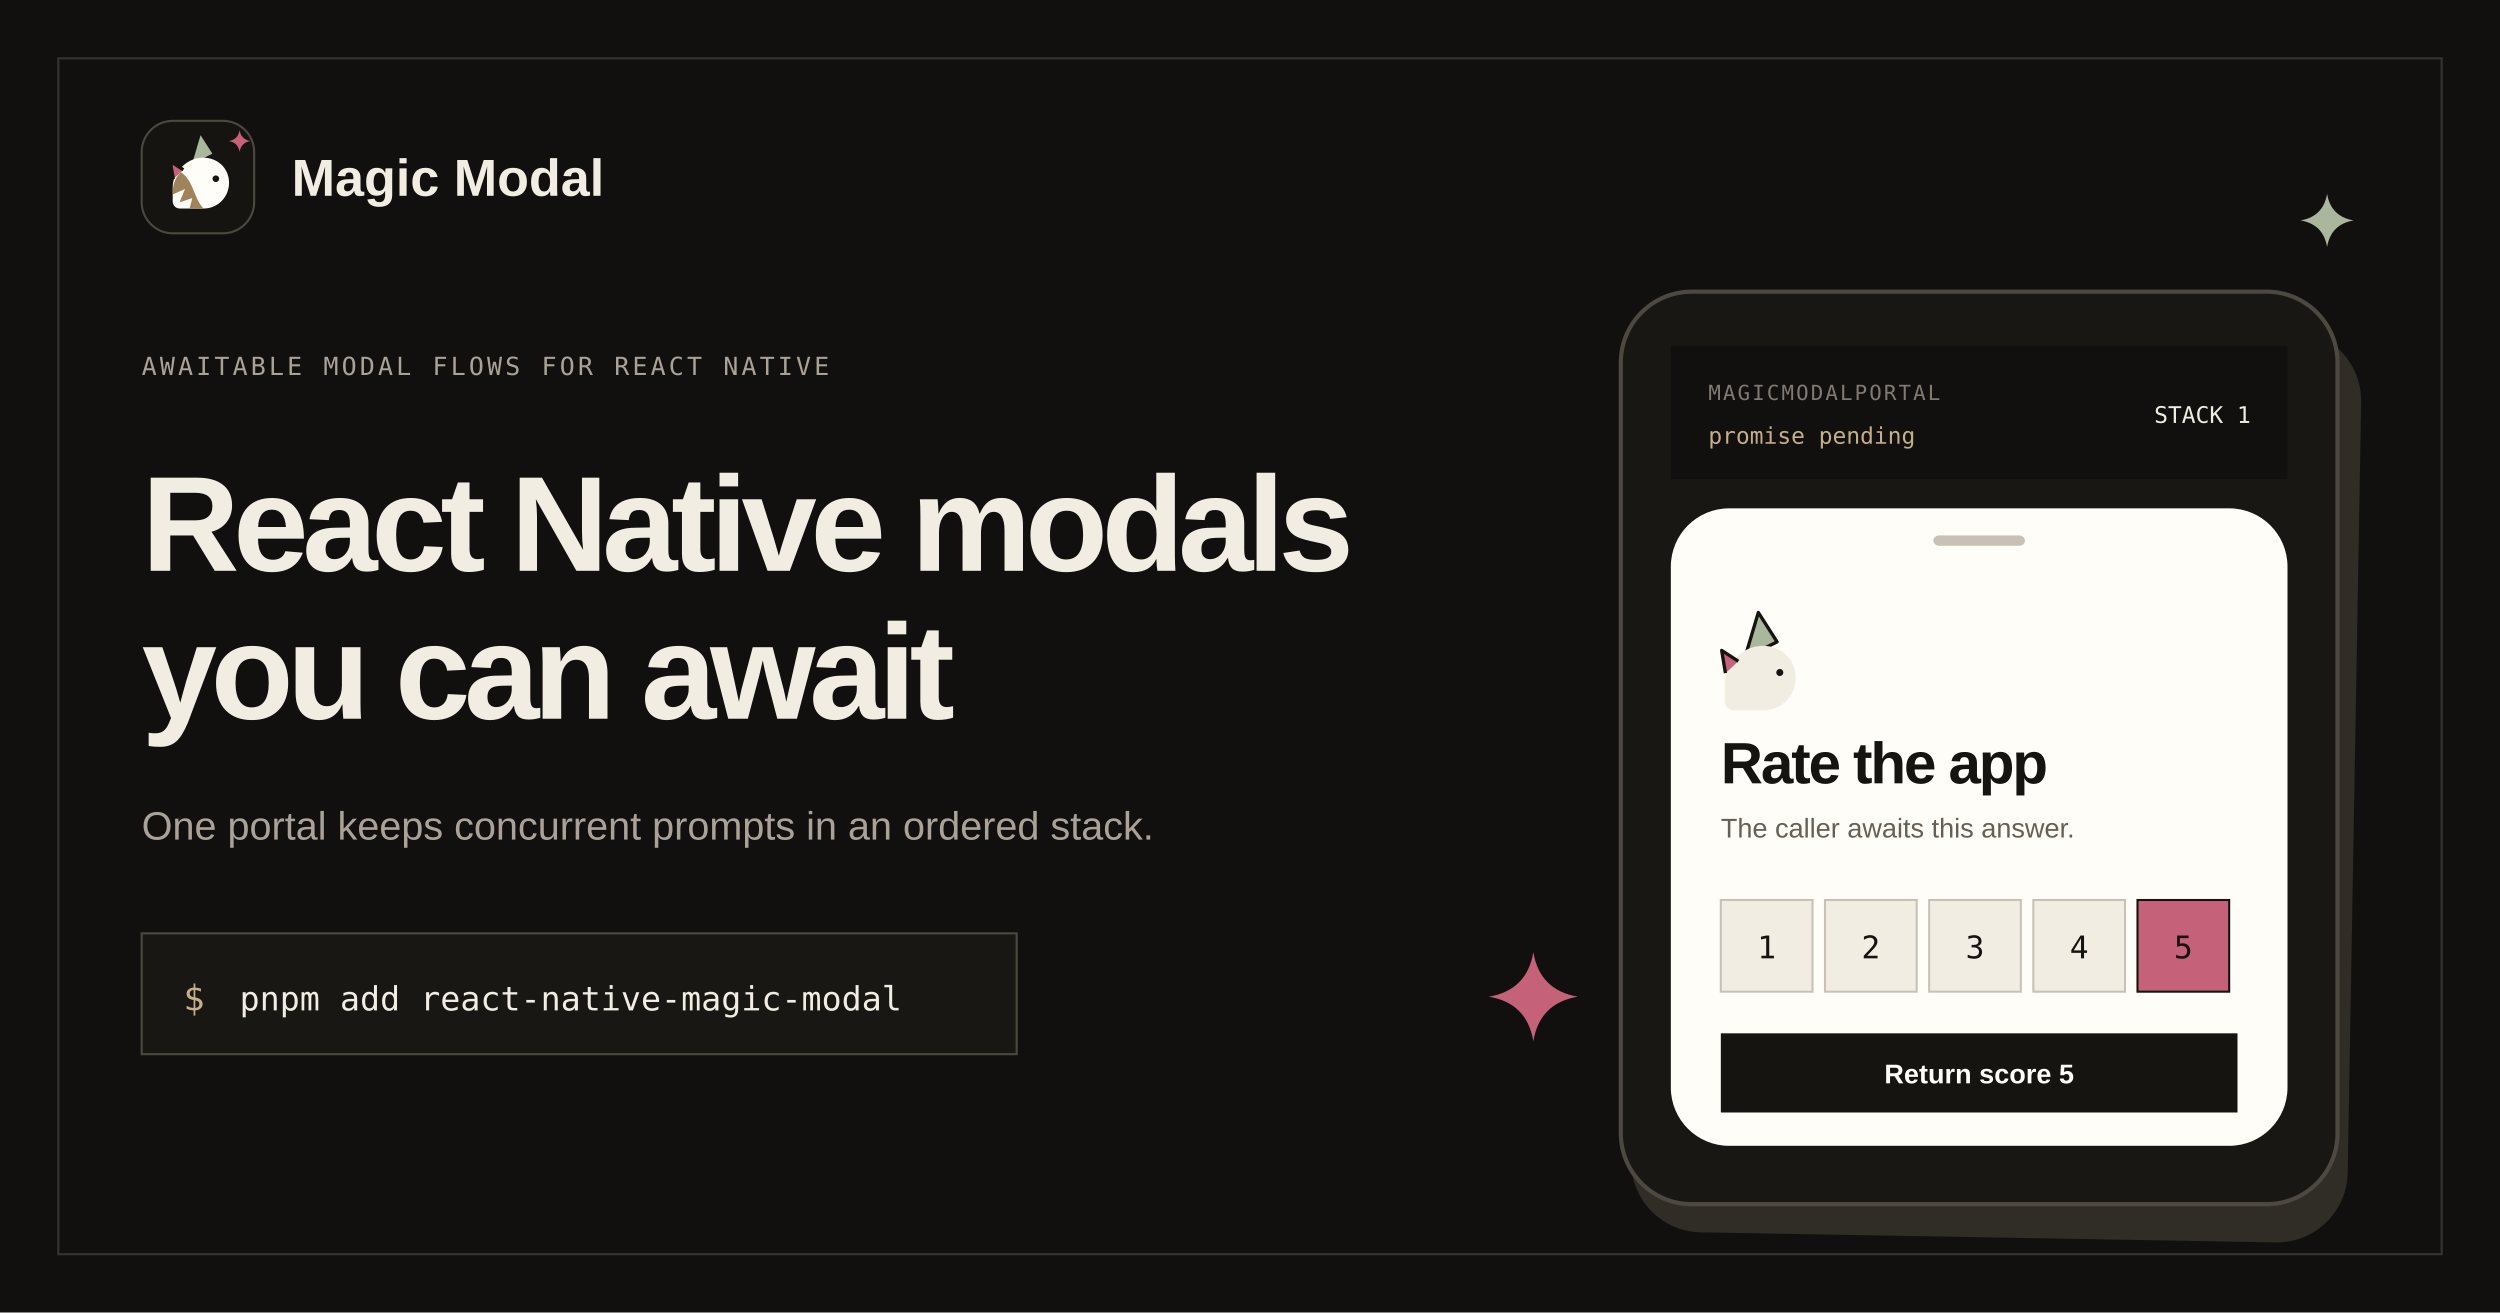
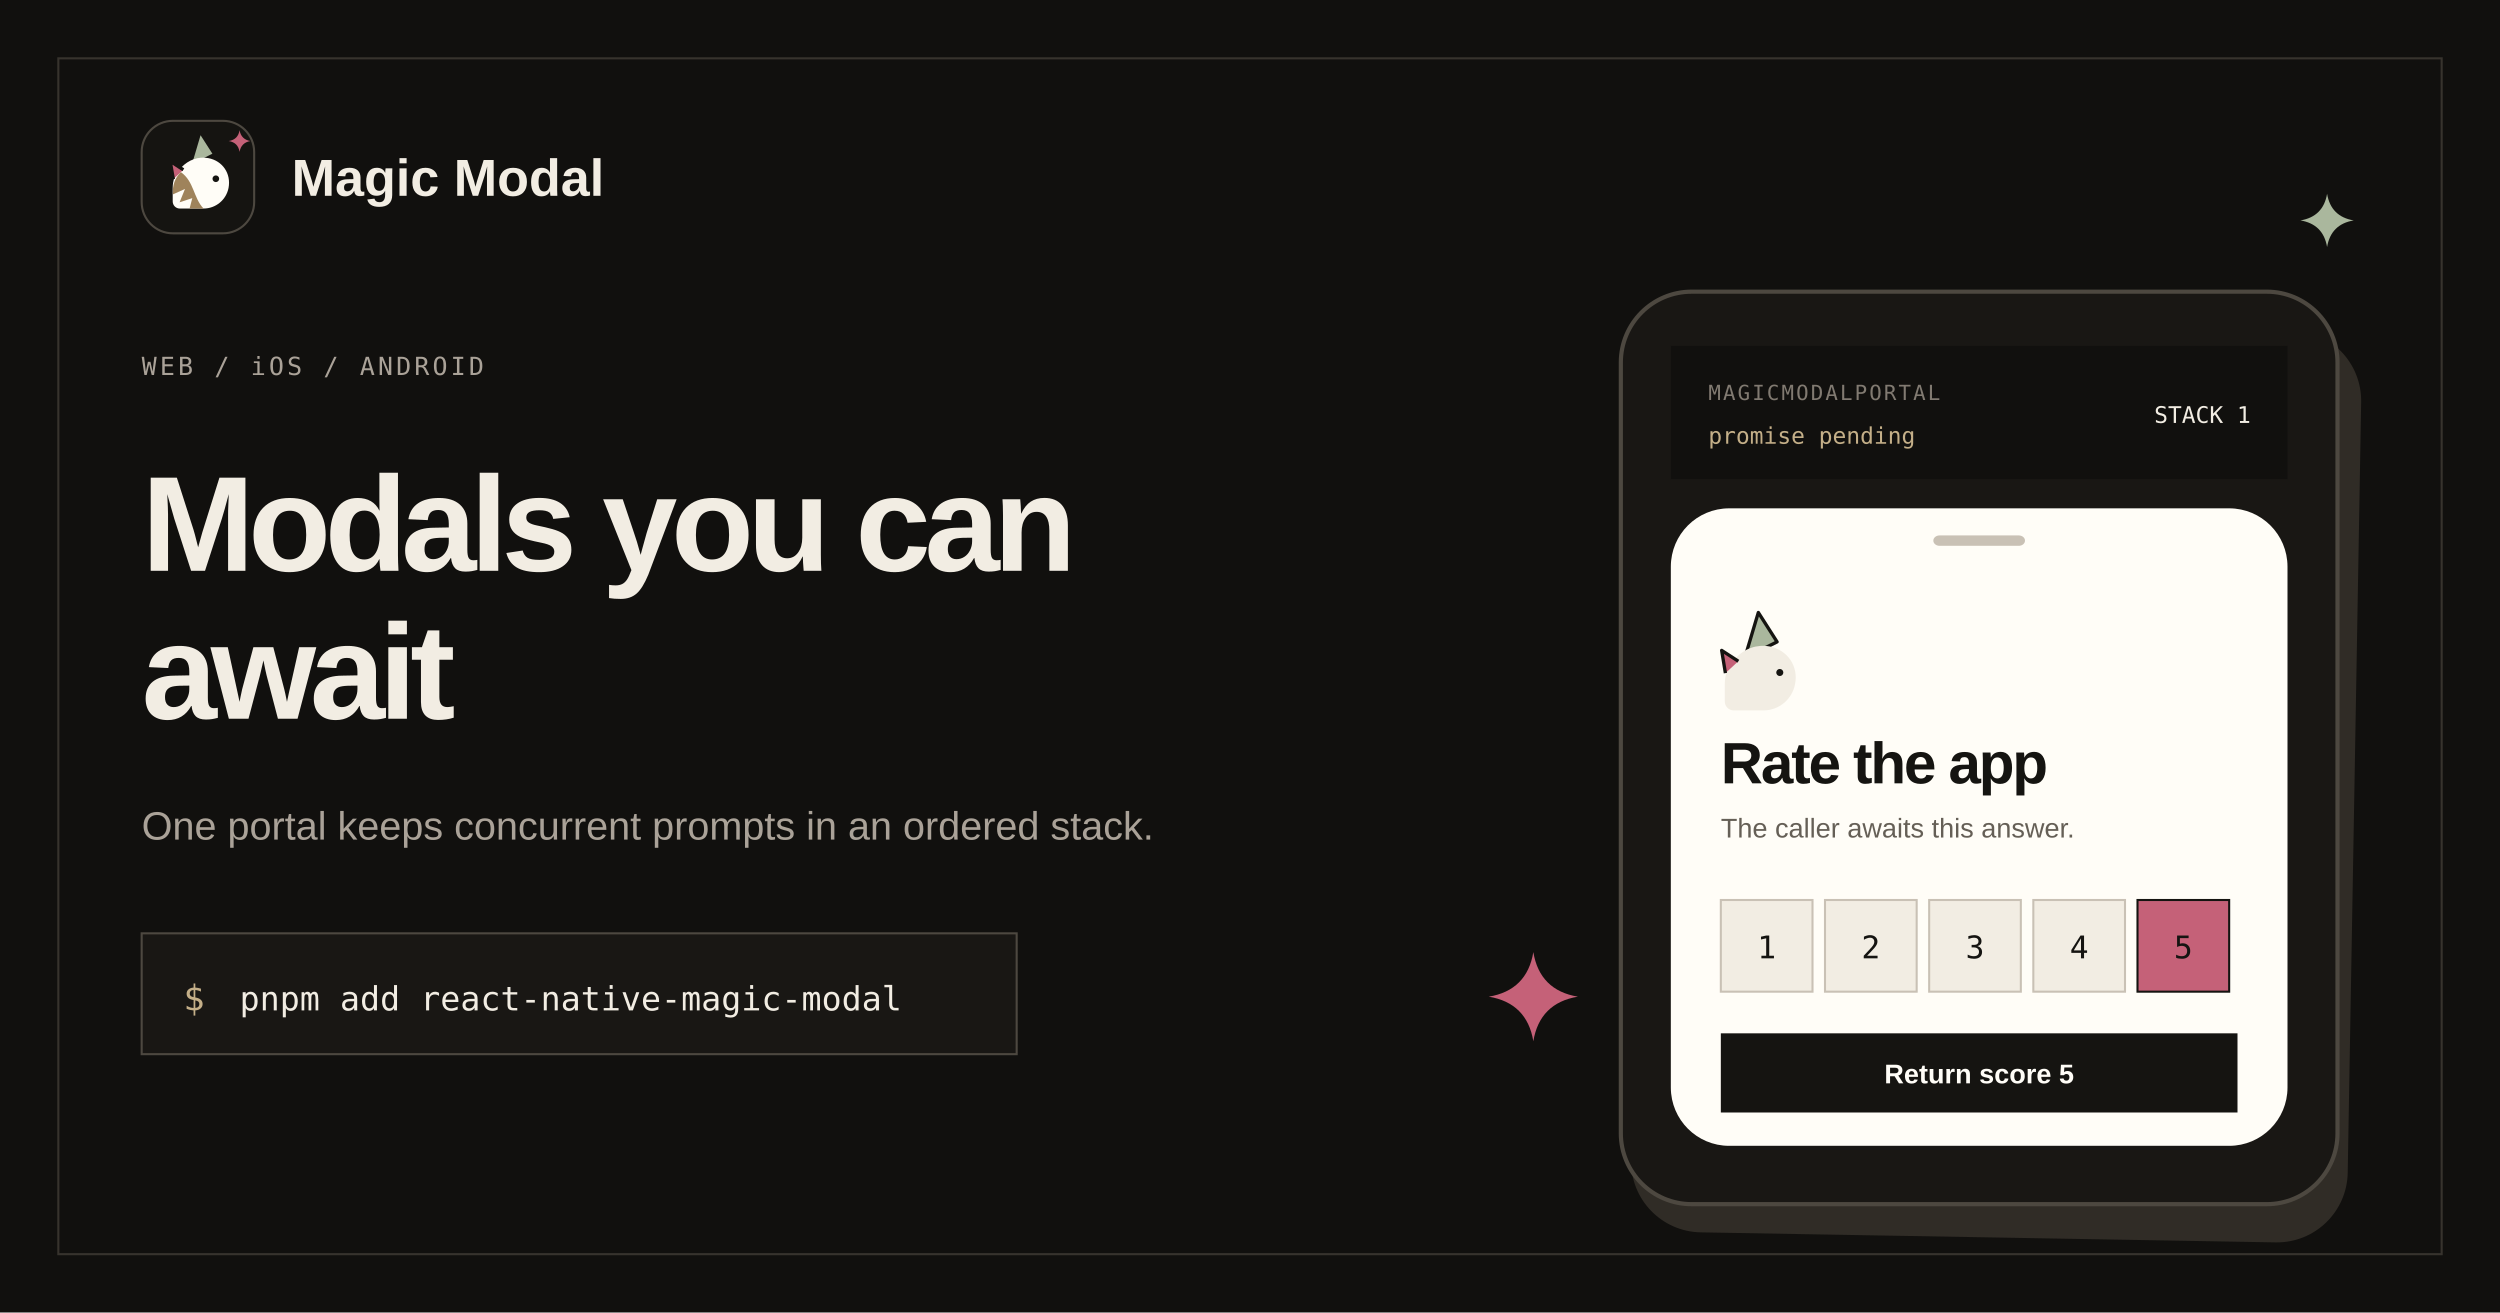
<svg xmlns="http://www.w3.org/2000/svg" viewBox="0 0 1200 630">
  <rect width="1200" height="630" fill="#11100e" />
  <rect x="28" y="28" width="1144" height="574" fill="none" stroke="#37332d" />
  <g transform="translate(68 58)">
    <rect width="54" height="54" rx="15" fill="#151411" stroke="#4d4840" />
    <path d="m28 5-5.1 17.2 12.2-6.1L28 5Z" fill="#aab79d" stroke="#151411" stroke-linejoin="round" stroke-width="1.6" />
    <path d="M19 22.4c3.5-3.7 8.2-5.4 13-4.5 6.9 1.3 11 7.5 9.7 14.3-1.1 5.7-6.1 9.9-12 9.9H18.3a3.4 3.4 0 0 1-3.4-3.4v-6.5c0-3.6 1.1-7.1 4.1-9.8Z" fill="#fffdf7" />
    <path d="m20 23.5-6.3-4.1 1.5 8.6" fill="#c56178" stroke="#151411" stroke-linejoin="round" stroke-width="1.6" />
    <path d="M18.8 24.6c-2.8 2.8-4.1 6.3-3.8 10.7l5.8-2.6-2.6 6.4 6.1-2-1.3 5h6.7c-4.9-5.1-4.5-13-10.9-17.5Z" fill="#9f835b" />
    <circle cx="35.6" cy="27.8" r="1.6" fill="#151411" />
    <path d="M47 4.5c.5 3 2.3 4.7 5.2 5.2-2.9.5-4.7 2.2-5.2 5.2-.5-3-2.2-4.7-5.2-5.2 3-.5 4.7-2.2 5.2-5.2Z" fill="#c56178" />
    <text x="72" y="36" fill="#f2ede3" font-family="Arial,sans-serif" font-size="25" font-weight="700">Magic Modal</text>
  </g>
  <g transform="translate(68 180)">
-     <text fill="#aaa298" font-family="monospace" font-size="12" letter-spacing="1.5">AWAITABLE MODAL FLOWS FOR REACT NATIVE</text>
-     <text y="94" fill="#f2ede3" font-family="Arial,sans-serif" font-size="65" font-weight="700" letter-spacing="-3">React Native modals</text>
-     <text y="165" fill="#f2ede3" font-family="Arial,sans-serif" font-size="65" font-weight="700" letter-spacing="-3">you can await</text>
+     <text fill="#aaa298" font-family="monospace" font-size="12" letter-spacing="1.5">WEB / iOS / ANDROID</text>
+     <text y="94" fill="#f2ede3" font-family="Arial,sans-serif" font-size="65" font-weight="700" letter-spacing="-3">Modals you can</text>
+     <text y="165" fill="#f2ede3" font-family="Arial,sans-serif" font-size="65" font-weight="700" letter-spacing="-3">await</text>
    <text y="223" fill="#aaa298" font-family="Arial,sans-serif" font-size="19">One portal keeps concurrent prompts in an ordered stack.</text>
    <g transform="translate(0 268)">
      <rect width="420" height="58" fill="#191714" stroke="#4d4840" />
      <text x="20" y="37" fill="#c4af88" font-family="monospace" font-size="17">$</text>
      <text x="47" y="37" fill="#f2ede3" font-family="monospace" font-size="16">pnpm add react-native-magic-modal</text>
    </g>
  </g>
  <g transform="translate(720 92)">
    <path d="M397 1c1.2 7.3 5.5 11.6 12.8 12.8-7.3 1.2-11.6 5.5-12.8 12.8-1.2-7.3-5.5-11.6-12.8-12.8C391.5 12.6 395.8 8.3 397 1Z" fill="#aab79d" />
    <path d="M16 365c2 12.2 9.2 19.4 21.4 21.4-12.2 2-19.4 9.2-21.4 21.4-2-12.2-9.2-19.4-21.4-21.4C6.8 384.4 14 377.2 16 365Z" fill="#c56178" />
    <rect x="70" y="61" width="344" height="438" rx="34" fill="#302c26" transform="rotate(1 70 61)" />
    <rect x="58" y="48" width="344" height="438" rx="34" fill="#191714" stroke="#4d4840" stroke-width="2" />
    <g transform="translate(82 74)">
      <rect width="296" height="64" fill="#11100e" />
      <text x="18" y="26" fill="#817a71" font-family="monospace" font-size="10" letter-spacing="1">MAGICMODALPORTAL</text>
      <text x="18" y="47" fill="#c4af88" font-family="monospace" font-size="11">promise pending</text>
      <text x="232" y="37" fill="#f2ede3" font-family="monospace" font-size="11">STACK 1</text>
    </g>
    <g transform="translate(82 152)">
      <rect width="296" height="306" rx="28" fill="#fffdf7" />
      <rect x="126" y="13" width="44" height="5" rx="3" fill="#c9c1b5" />
      <path d="m42 50-6.5 21.8 15.5-7.7L42 50Z" fill="#aab79d" stroke="#151411" stroke-linejoin="round" stroke-width="1.6" />
      <path d="M31 72c4.4-4.8 10.4-6.8 16.4-5.7 8.7 1.7 14 9.6 12.2 18.2-1.4 7.2-7.7 12.5-15.2 12.5H30.2a4.3 4.3 0 0 1-4.3-4.3v-8.3c0-4.6 1.4-9 5.1-12.4Z" fill="#f2ede3" />
      <path d="m32.4 73.4-8-5.2 1.8 10.9" fill="#c56178" stroke="#151411" stroke-linejoin="round" stroke-width="1.6" />
      <circle cx="52.3" cy="78.8" r="1.7" fill="#151411" />
      <text x="24" y="132" fill="#151411" font-family="Arial,sans-serif" font-size="28" font-weight="700" letter-spacing="-1">Rate the app</text>
      <text x="24" y="158" fill="#655f56" font-family="Arial,sans-serif" font-size="13">The caller awaits this answer.</text>
      <g transform="translate(24 188)">
        <rect width="44" height="44" fill="#f2ede3" stroke="#c9c1b5" />
        <rect x="50" width="44" height="44" fill="#f2ede3" stroke="#c9c1b5" />
        <rect x="100" width="44" height="44" fill="#f2ede3" stroke="#c9c1b5" />
        <rect x="150" width="44" height="44" fill="#f2ede3" stroke="#c9c1b5" />
        <rect x="200" width="44" height="44" fill="#c56178" stroke="#151411" />
        <g fill="#151411" font-family="monospace" font-size="15" text-anchor="middle">
          <text x="22" y="28">1</text>
          <text x="72" y="28">2</text>
          <text x="122" y="28">3</text>
          <text x="172" y="28">4</text>
          <text x="222" y="28">5</text>
        </g>
      </g>
      <rect x="24" y="252" width="248" height="38" fill="#151411" />
      <text x="148" y="276" fill="#fffdf7" font-family="Arial,sans-serif" font-size="13" font-weight="700" text-anchor="middle">Return score 5</text>
    </g>
  </g>
</svg>
